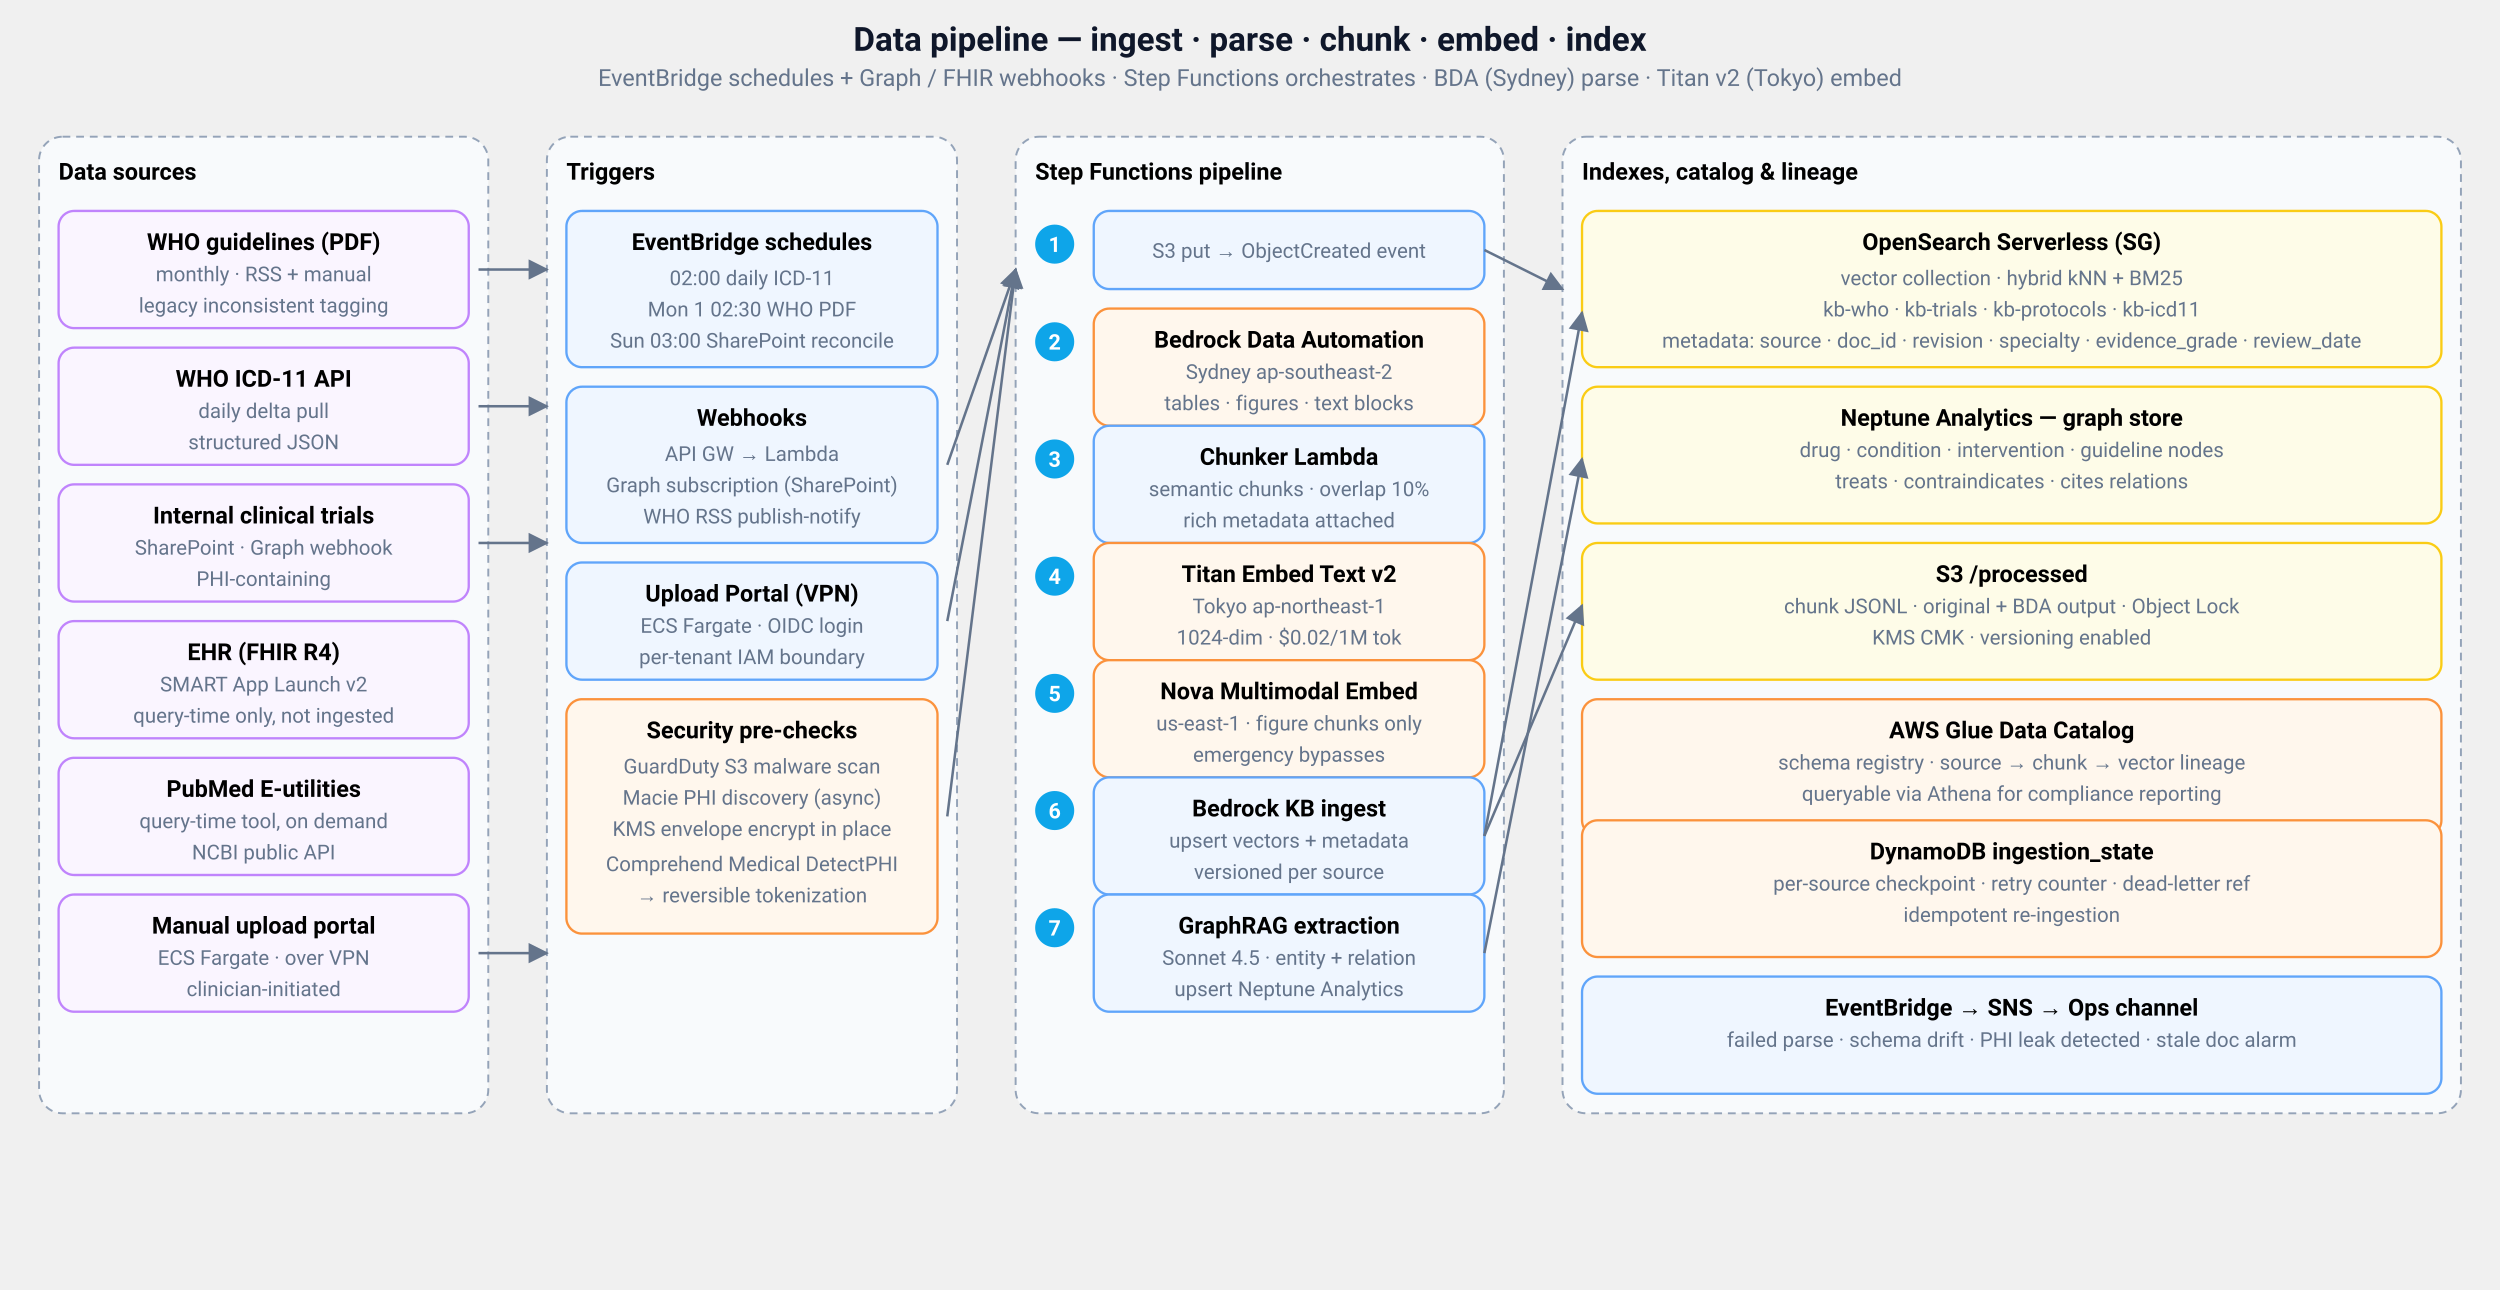
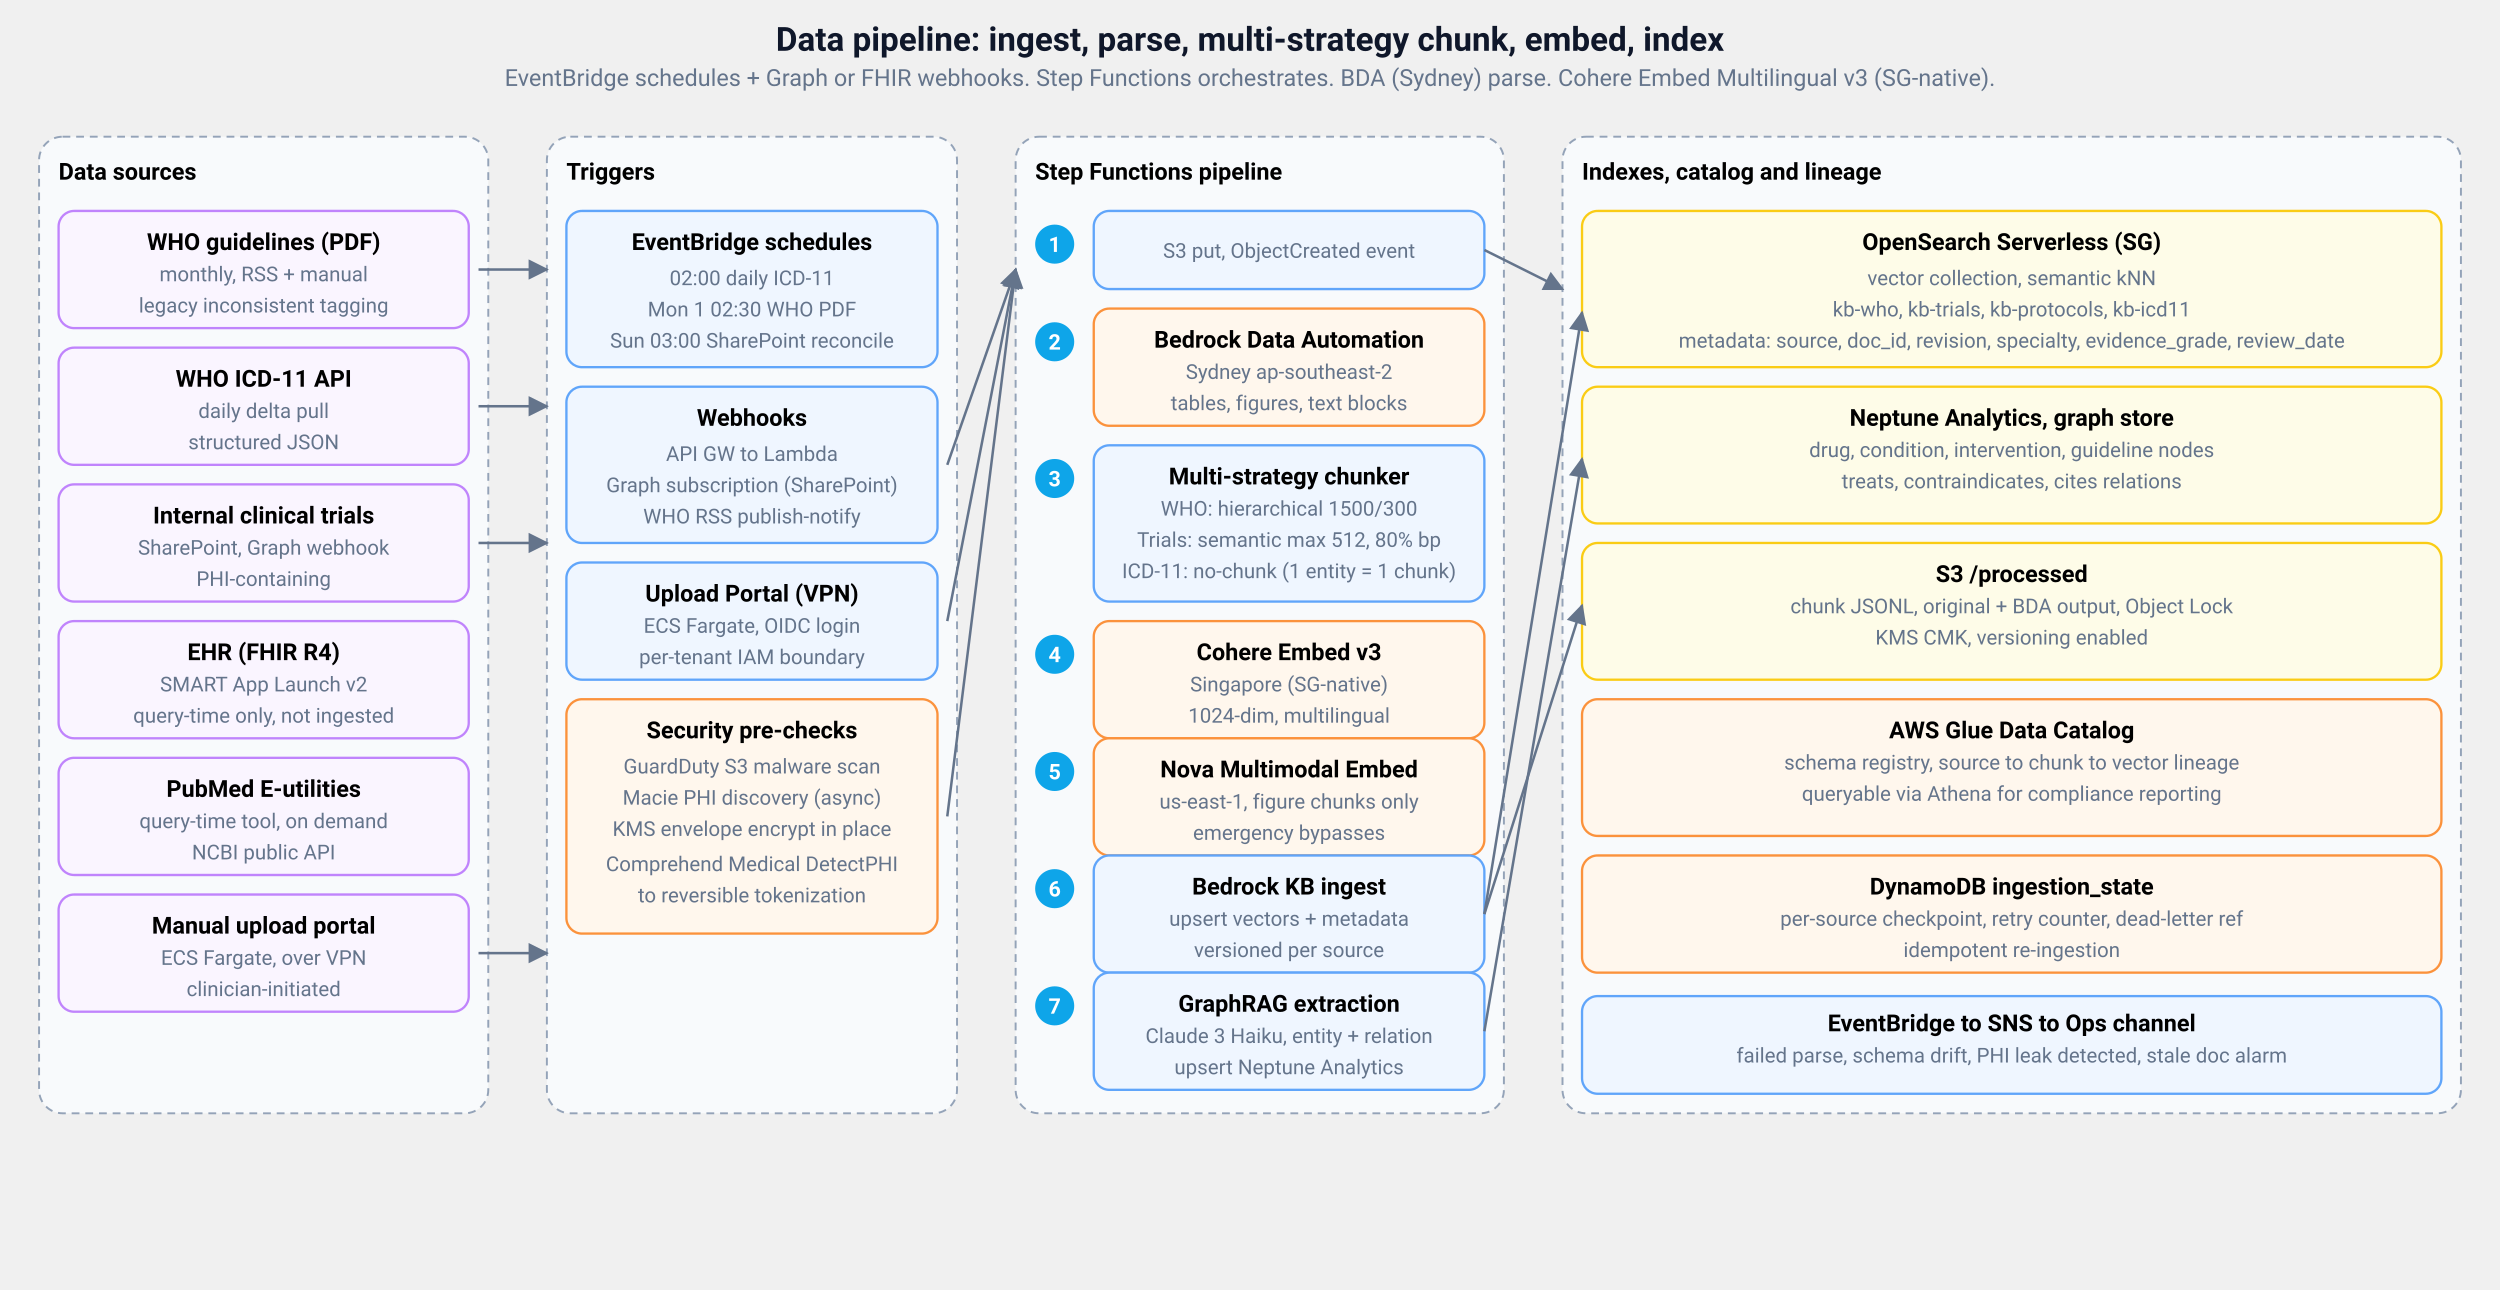
<svg xmlns="http://www.w3.org/2000/svg" viewBox="0 0 1280 660" font-family="-apple-system, Segoe UI, Roboto, Arial, sans-serif" font-size="12">
  <defs>
    <marker id="a" viewBox="0 0 10 10" refX="9" refY="5" markerWidth="8" markerHeight="8" orient="auto-start-reverse">
      <path d="M0,0 L10,5 L0,10 z" fill="#64748b" />
    </marker>
    <style>
      .box  { fill:#ffffff; stroke:#cbd5e1; stroke-width:1.2; rx:8; ry:8; }
      .src  { fill:#faf5ff; stroke:#c084fc; }
      .svc  { fill:#eff6ff; stroke:#60a5fa; }
      .data { fill:#fefce8; stroke:#facc15; }
      .aws  { fill:#fff7ed; stroke:#fb923c; }
      .grp  { fill:#f8fafc; stroke:#94a3b8; stroke-dasharray:4 3; rx:12; ry:12; }
      .ttl  { font-weight:700; }
      .sm   { fill:#64748b; font-size:10.5px; }
      .edge { stroke:#64748b; stroke-width:1.3; fill:none; }
      .num  { fill:#0ea5e9; }
      .numt { fill:#ffffff; font-weight:700; font-size:11px; }
    </style>
  </defs>
  <text x="640" y="26" text-anchor="middle" font-size="17" font-weight="700" fill="#0f172a">
-     Data pipeline — ingest · parse · chunk · embed · index
+     Data pipeline: ingest, parse, multi-strategy chunk, embed, index
  </text>
  <text x="640" y="44" text-anchor="middle" font-size="12" fill="#64748b">
-     EventBridge schedules + Graph / FHIR webhooks · Step Functions orchestrates · BDA (Sydney) parse · Titan v2 (Tokyo) embed
+     EventBridge schedules + Graph or FHIR webhooks. Step Functions orchestrates. BDA (Sydney) parse. Cohere Embed Multilingual v3 (SG-native).
  </text>
  <rect x="20" y="70" width="230" height="500" class="grp" />
  <text x="30" y="92" class="ttl">Data sources</text>
  <rect x="30" y="108" width="210" height="60" class="box src" />
  <text x="135" y="128" text-anchor="middle" class="ttl">WHO guidelines (PDF)</text>
-   <text x="135" y="144" text-anchor="middle" class="sm">monthly · RSS + manual</text>
+   <text x="135" y="144" text-anchor="middle" class="sm">monthly, RSS + manual</text>
  <text x="135" y="160" text-anchor="middle" class="sm">legacy inconsistent tagging</text>
  <rect x="30" y="178" width="210" height="60" class="box src" />
  <text x="135" y="198" text-anchor="middle" class="ttl">WHO ICD-11 API</text>
  <text x="135" y="214" text-anchor="middle" class="sm">daily delta pull</text>
  <text x="135" y="230" text-anchor="middle" class="sm">structured JSON</text>
  <rect x="30" y="248" width="210" height="60" class="box src" />
  <text x="135" y="268" text-anchor="middle" class="ttl">Internal clinical trials</text>
-   <text x="135" y="284" text-anchor="middle" class="sm">SharePoint · Graph webhook</text>
+   <text x="135" y="284" text-anchor="middle" class="sm">SharePoint, Graph webhook</text>
  <text x="135" y="300" text-anchor="middle" class="sm">PHI-containing</text>
  <rect x="30" y="318" width="210" height="60" class="box src" />
  <text x="135" y="338" text-anchor="middle" class="ttl">EHR (FHIR R4)</text>
  <text x="135" y="354" text-anchor="middle" class="sm">SMART App Launch v2</text>
  <text x="135" y="370" text-anchor="middle" class="sm">query-time only, not ingested</text>
  <rect x="30" y="388" width="210" height="60" class="box src" />
  <text x="135" y="408" text-anchor="middle" class="ttl">PubMed E-utilities</text>
  <text x="135" y="424" text-anchor="middle" class="sm">query-time tool, on demand</text>
  <text x="135" y="440" text-anchor="middle" class="sm">NCBI public API</text>
  <rect x="30" y="458" width="210" height="60" class="box src" />
  <text x="135" y="478" text-anchor="middle" class="ttl">Manual upload portal</text>
-   <text x="135" y="494" text-anchor="middle" class="sm">ECS Fargate · over VPN</text>
+   <text x="135" y="494" text-anchor="middle" class="sm">ECS Fargate, over VPN</text>
  <text x="135" y="510" text-anchor="middle" class="sm">clinician-initiated</text>
  <rect x="280" y="70" width="210" height="500" class="grp" />
  <text x="290" y="92" class="ttl">Triggers</text>
  <rect x="290" y="108" width="190" height="80" class="box svc" />
  <text x="385" y="128" text-anchor="middle" class="ttl">EventBridge schedules</text>
  <text x="385" y="146" text-anchor="middle" class="sm">02:00 daily ICD-11</text>
  <text x="385" y="162" text-anchor="middle" class="sm">Mon 1 02:30 WHO PDF</text>
  <text x="385" y="178" text-anchor="middle" class="sm">Sun 03:00 SharePoint reconcile</text>
  <rect x="290" y="198" width="190" height="80" class="box svc" />
  <text x="385" y="218" text-anchor="middle" class="ttl">Webhooks</text>
-   <text x="385" y="236" text-anchor="middle" class="sm">API GW → Lambda</text>
+   <text x="385" y="236" text-anchor="middle" class="sm">API GW to Lambda</text>
  <text x="385" y="252" text-anchor="middle" class="sm">Graph subscription (SharePoint)</text>
  <text x="385" y="268" text-anchor="middle" class="sm">WHO RSS publish-notify</text>
  <rect x="290" y="288" width="190" height="60" class="box svc" />
  <text x="385" y="308" text-anchor="middle" class="ttl">Upload Portal (VPN)</text>
-   <text x="385" y="324" text-anchor="middle" class="sm">ECS Fargate · OIDC login</text>
+   <text x="385" y="324" text-anchor="middle" class="sm">ECS Fargate, OIDC login</text>
  <text x="385" y="340" text-anchor="middle" class="sm">per-tenant IAM boundary</text>
  <rect x="290" y="358" width="190" height="120" class="box aws" />
  <text x="385" y="378" text-anchor="middle" class="ttl">Security pre-checks</text>
  <text x="385" y="396" text-anchor="middle" class="sm">GuardDuty S3 malware scan</text>
  <text x="385" y="412" text-anchor="middle" class="sm">Macie PHI discovery (async)</text>
  <text x="385" y="428" text-anchor="middle" class="sm">KMS envelope encrypt in place</text>
  <text x="385" y="446" text-anchor="middle" class="sm">Comprehend Medical DetectPHI</text>
-   <text x="385" y="462" text-anchor="middle" class="sm">→ reversible tokenization</text>
+   <text x="385" y="462" text-anchor="middle" class="sm">to reversible tokenization</text>
  <rect x="520" y="70" width="250" height="500" class="grp" />
  <text x="530" y="92" class="ttl">Step Functions pipeline</text>
  <circle cx="540" cy="125" r="10" class="num" />
  <text x="540" y="129" text-anchor="middle" class="numt">1</text>
  <rect x="560" y="108" width="200" height="40" class="box svc" />
-   <text x="660" y="132" text-anchor="middle" class="sm">S3 put → ObjectCreated event</text>
+   <text x="660" y="132" text-anchor="middle" class="sm">S3 put, ObjectCreated event</text>
  <circle cx="540" cy="175" r="10" class="num" />
  <text x="540" y="179" text-anchor="middle" class="numt">2</text>
  <rect x="560" y="158" width="200" height="60" class="box aws" />
  <text x="660" y="178" text-anchor="middle" class="ttl">Bedrock Data Automation</text>
  <text x="660" y="194" text-anchor="middle" class="sm">Sydney ap-southeast-2</text>
-   <text x="660" y="210" text-anchor="middle" class="sm">tables · figures · text blocks</text>
-   <circle cx="540" cy="235" r="10" class="num" />
-   <text x="540" y="239" text-anchor="middle" class="numt">3</text>
-   <rect x="560" y="218" width="200" height="60" class="box svc" />
-   <text x="660" y="238" text-anchor="middle" class="ttl">Chunker Lambda</text>
-   <text x="660" y="254" text-anchor="middle" class="sm">semantic chunks · overlap 10%</text>
-   <text x="660" y="270" text-anchor="middle" class="sm">rich metadata attached</text>
-   <circle cx="540" cy="295" r="10" class="num" />
-   <text x="540" y="299" text-anchor="middle" class="numt">4</text>
-   <rect x="560" y="278" width="200" height="60" class="box aws" />
-   <text x="660" y="298" text-anchor="middle" class="ttl">Titan Embed Text v2</text>
-   <text x="660" y="314" text-anchor="middle" class="sm">Tokyo ap-northeast-1</text>
-   <text x="660" y="330" text-anchor="middle" class="sm">1024-dim · $0.02/1M tok</text>
-   <circle cx="540" cy="355" r="10" class="num" />
-   <text x="540" y="359" text-anchor="middle" class="numt">5</text>
-   <rect x="560" y="338" width="200" height="60" class="box aws" />
-   <text x="660" y="358" text-anchor="middle" class="ttl">Nova Multimodal Embed</text>
-   <text x="660" y="374" text-anchor="middle" class="sm">us-east-1 · figure chunks only</text>
-   <text x="660" y="390" text-anchor="middle" class="sm">emergency bypasses</text>
-   <circle cx="540" cy="415" r="10" class="num" />
-   <text x="540" y="419" text-anchor="middle" class="numt">6</text>
-   <rect x="560" y="398" width="200" height="60" class="box svc" />
-   <text x="660" y="418" text-anchor="middle" class="ttl">Bedrock KB ingest</text>
-   <text x="660" y="434" text-anchor="middle" class="sm">upsert vectors + metadata</text>
-   <text x="660" y="450" text-anchor="middle" class="sm">versioned per source</text>
-   <circle cx="540" cy="475" r="10" class="num" />
-   <text x="540" y="479" text-anchor="middle" class="numt">7</text>
-   <rect x="560" y="458" width="200" height="60" class="box svc" />
-   <text x="660" y="478" text-anchor="middle" class="ttl">GraphRAG extraction</text>
-   <text x="660" y="494" text-anchor="middle" class="sm">Sonnet 4.5 · entity + relation</text>
-   <text x="660" y="510" text-anchor="middle" class="sm">upsert Neptune Analytics</text>
+   <text x="660" y="210" text-anchor="middle" class="sm">tables, figures, text blocks</text>
+   <circle cx="540" cy="245" r="10" class="num" />
+   <text x="540" y="249" text-anchor="middle" class="numt">3</text>
+   <rect x="560" y="228" width="200" height="80" class="box svc" />
+   <text x="660" y="248" text-anchor="middle" class="ttl">Multi-strategy chunker</text>
+   <text x="660" y="264" text-anchor="middle" class="sm">WHO: hierarchical 1500/300</text>
+   <text x="660" y="280" text-anchor="middle" class="sm">Trials: semantic max 512, 80% bp</text>
+   <text x="660" y="296" text-anchor="middle" class="sm">ICD-11: no-chunk (1 entity = 1 chunk)</text>
+   <circle cx="540" cy="335" r="10" class="num" />
+   <text x="540" y="339" text-anchor="middle" class="numt">4</text>
+   <rect x="560" y="318" width="200" height="60" class="box aws" />
+   <text x="660" y="338" text-anchor="middle" class="ttl">Cohere Embed v3</text>
+   <text x="660" y="354" text-anchor="middle" class="sm">Singapore (SG-native)</text>
+   <text x="660" y="370" text-anchor="middle" class="sm">1024-dim, multilingual</text>
+   <circle cx="540" cy="395" r="10" class="num" />
+   <text x="540" y="399" text-anchor="middle" class="numt">5</text>
+   <rect x="560" y="378" width="200" height="60" class="box aws" />
+   <text x="660" y="398" text-anchor="middle" class="ttl">Nova Multimodal Embed</text>
+   <text x="660" y="414" text-anchor="middle" class="sm">us-east-1, figure chunks only</text>
+   <text x="660" y="430" text-anchor="middle" class="sm">emergency bypasses</text>
+   <circle cx="540" cy="455" r="10" class="num" />
+   <text x="540" y="459" text-anchor="middle" class="numt">6</text>
+   <rect x="560" y="438" width="200" height="60" class="box svc" />
+   <text x="660" y="458" text-anchor="middle" class="ttl">Bedrock KB ingest</text>
+   <text x="660" y="474" text-anchor="middle" class="sm">upsert vectors + metadata</text>
+   <text x="660" y="490" text-anchor="middle" class="sm">versioned per source</text>
+   <circle cx="540" cy="515" r="10" class="num" />
+   <text x="540" y="519" text-anchor="middle" class="numt">7</text>
+   <rect x="560" y="498" width="200" height="60" class="box svc" />
+   <text x="660" y="518" text-anchor="middle" class="ttl">GraphRAG extraction</text>
+   <text x="660" y="534" text-anchor="middle" class="sm">Claude 3 Haiku, entity + relation</text>
+   <text x="660" y="550" text-anchor="middle" class="sm">upsert Neptune Analytics</text>
  <rect x="800" y="70" width="460" height="500" class="grp" />
-   <text x="810" y="92" class="ttl">Indexes, catalog &amp; lineage</text>
+   <text x="810" y="92" class="ttl">Indexes, catalog and lineage</text>
  <rect x="810" y="108" width="440" height="80" class="box data" />
  <text x="1030" y="128" text-anchor="middle" class="ttl">OpenSearch Serverless (SG)</text>
-   <text x="1030" y="146" text-anchor="middle" class="sm">vector collection · hybrid kNN + BM25</text>
-   <text x="1030" y="162" text-anchor="middle" class="sm">kb-who · kb-trials · kb-protocols · kb-icd11</text>
-   <text x="1030" y="178" text-anchor="middle" class="sm">metadata: source · doc_id · revision · specialty · evidence_grade · review_date</text>
+   <text x="1030" y="146" text-anchor="middle" class="sm">vector collection, semantic kNN</text>
+   <text x="1030" y="162" text-anchor="middle" class="sm">kb-who, kb-trials, kb-protocols, kb-icd11</text>
+   <text x="1030" y="178" text-anchor="middle" class="sm">metadata: source, doc_id, revision, specialty, evidence_grade, review_date</text>
  <rect x="810" y="198" width="440" height="70" class="box data" />
-   <text x="1030" y="218" text-anchor="middle" class="ttl">Neptune Analytics — graph store</text>
-   <text x="1030" y="234" text-anchor="middle" class="sm">drug · condition · intervention · guideline nodes</text>
-   <text x="1030" y="250" text-anchor="middle" class="sm">treats · contraindicates · cites relations</text>
+   <text x="1030" y="218" text-anchor="middle" class="ttl">Neptune Analytics, graph store</text>
+   <text x="1030" y="234" text-anchor="middle" class="sm">drug, condition, intervention, guideline nodes</text>
+   <text x="1030" y="250" text-anchor="middle" class="sm">treats, contraindicates, cites relations</text>
  <rect x="810" y="278" width="440" height="70" class="box data" />
  <text x="1030" y="298" text-anchor="middle" class="ttl">S3 /processed</text>
-   <text x="1030" y="314" text-anchor="middle" class="sm">chunk JSONL · original + BDA output · Object Lock</text>
-   <text x="1030" y="330" text-anchor="middle" class="sm">KMS CMK · versioning enabled</text>
+   <text x="1030" y="314" text-anchor="middle" class="sm">chunk JSONL, original + BDA output, Object Lock</text>
+   <text x="1030" y="330" text-anchor="middle" class="sm">KMS CMK, versioning enabled</text>
  <rect x="810" y="358" width="440" height="70" class="box aws" />
  <text x="1030" y="378" text-anchor="middle" class="ttl">AWS Glue Data Catalog</text>
-   <text x="1030" y="394" text-anchor="middle" class="sm">schema registry · source → chunk → vector lineage</text>
+   <text x="1030" y="394" text-anchor="middle" class="sm">schema registry, source to chunk to vector lineage</text>
  <text x="1030" y="410" text-anchor="middle" class="sm">queryable via Athena for compliance reporting</text>
-   <rect x="810" y="420" width="440" height="70" class="box aws" />
-   <text x="1030" y="440" text-anchor="middle" class="ttl">DynamoDB ingestion_state</text>
-   <text x="1030" y="456" text-anchor="middle" class="sm">per-source checkpoint · retry counter · dead-letter ref</text>
-   <text x="1030" y="472" text-anchor="middle" class="sm">idempotent re-ingestion</text>
-   <rect x="810" y="500" width="440" height="60" class="box svc" />
-   <text x="1030" y="520" text-anchor="middle" class="ttl">EventBridge → SNS → Ops channel</text>
-   <text x="1030" y="536" text-anchor="middle" class="sm">failed parse · schema drift · PHI leak detected · stale doc alarm</text>
+   <rect x="810" y="438" width="440" height="60" class="box aws" />
+   <text x="1030" y="458" text-anchor="middle" class="ttl">DynamoDB ingestion_state</text>
+   <text x="1030" y="474" text-anchor="middle" class="sm">per-source checkpoint, retry counter, dead-letter ref</text>
+   <text x="1030" y="490" text-anchor="middle" class="sm">idempotent re-ingestion</text>
+   <rect x="810" y="510" width="440" height="50" class="box svc" />
+   <text x="1030" y="528" text-anchor="middle" class="ttl">EventBridge to SNS to Ops channel</text>
+   <text x="1030" y="544" text-anchor="middle" class="sm">failed parse, schema drift, PHI leak detected, stale doc alarm</text>
  <path d="M245 138 L280 138" class="edge" marker-end="url(#a)" />
  <path d="M245 208 L280 208" class="edge" marker-end="url(#a)" />
  <path d="M245 278 L280 278" class="edge" marker-end="url(#a)" />
  <path d="M245 488 L280 488" class="edge" marker-end="url(#a)" />
  <path d="M485 238 L520 138" class="edge" marker-end="url(#a)" />
  <path d="M485 318 L520 138" class="edge" marker-end="url(#a)" />
  <path d="M485 418 L520 138" class="edge" marker-end="url(#a)" />
  <path d="M760 128 L800 148" class="edge" marker-end="url(#a)" />
-   <path d="M760 428 L810 160" class="edge" marker-end="url(#a)" />
-   <path d="M760 488 L810 235" class="edge" marker-end="url(#a)" />
-   <path d="M760 428 L810 310" class="edge" marker-end="url(#a)" />
+   <path d="M760 468 L810 160" class="edge" marker-end="url(#a)" />
+   <path d="M760 528 L810 235" class="edge" marker-end="url(#a)" />
+   <path d="M760 468 L810 310" class="edge" marker-end="url(#a)" />
</svg>
